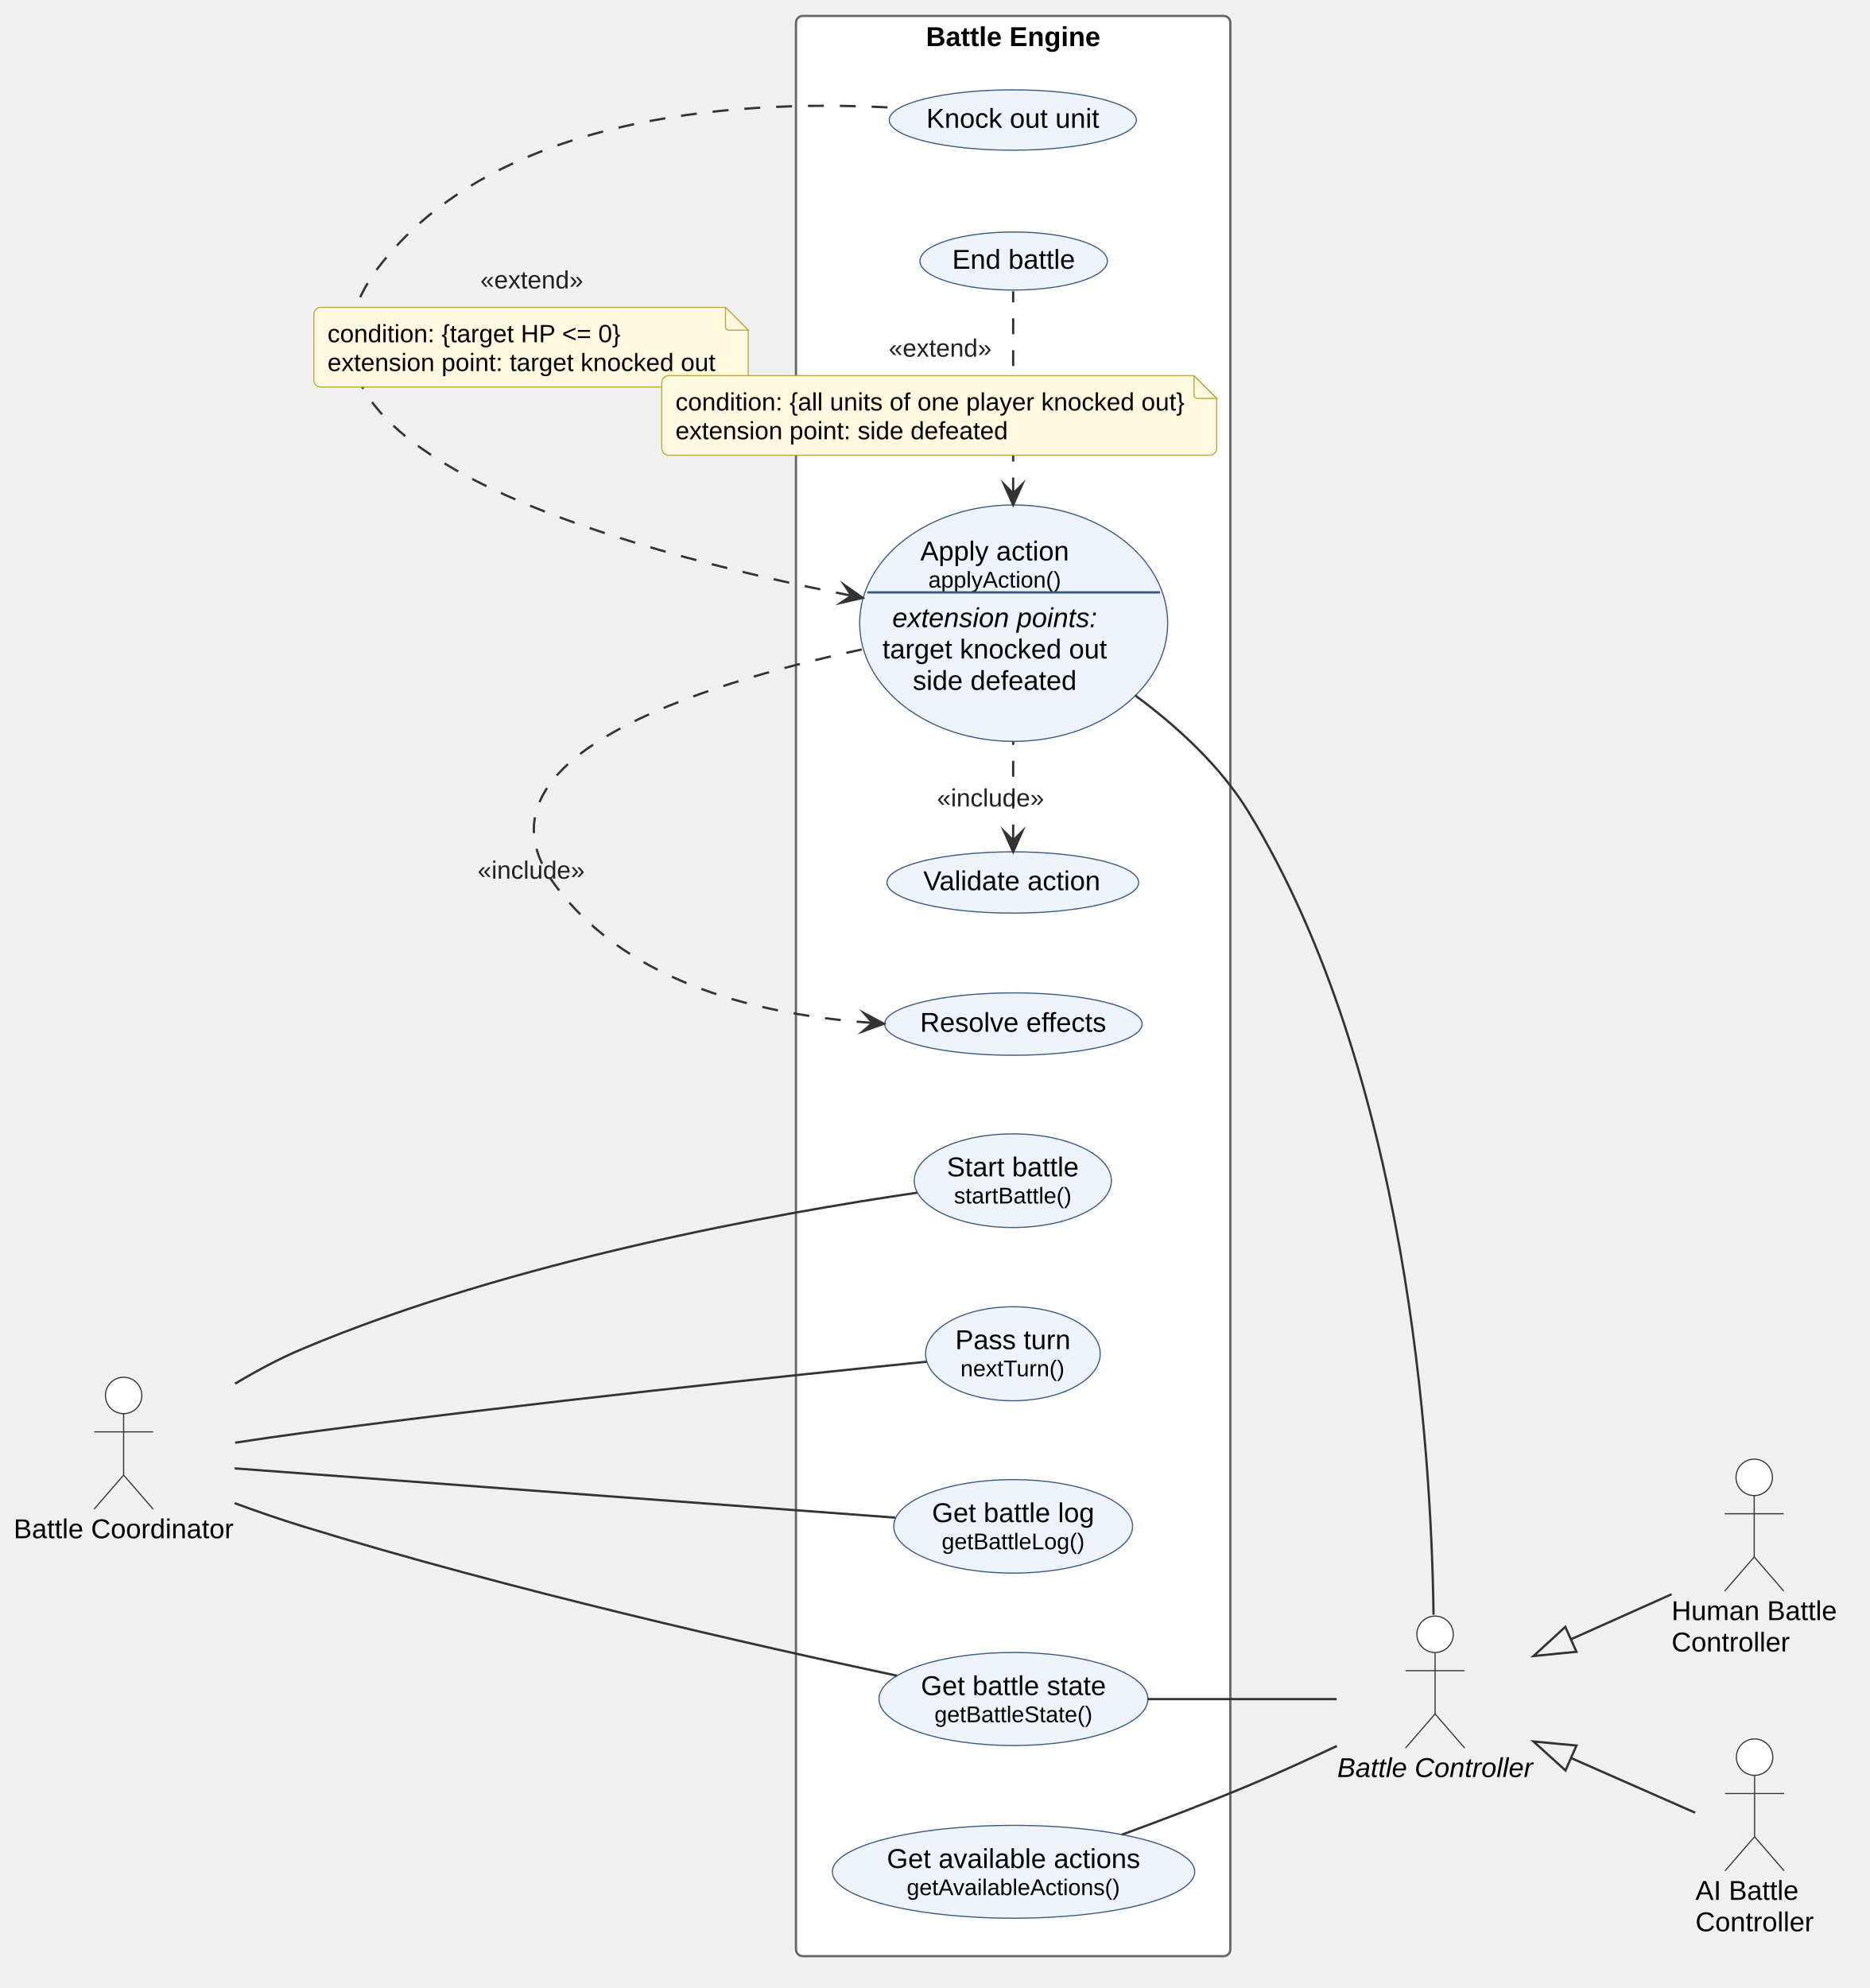
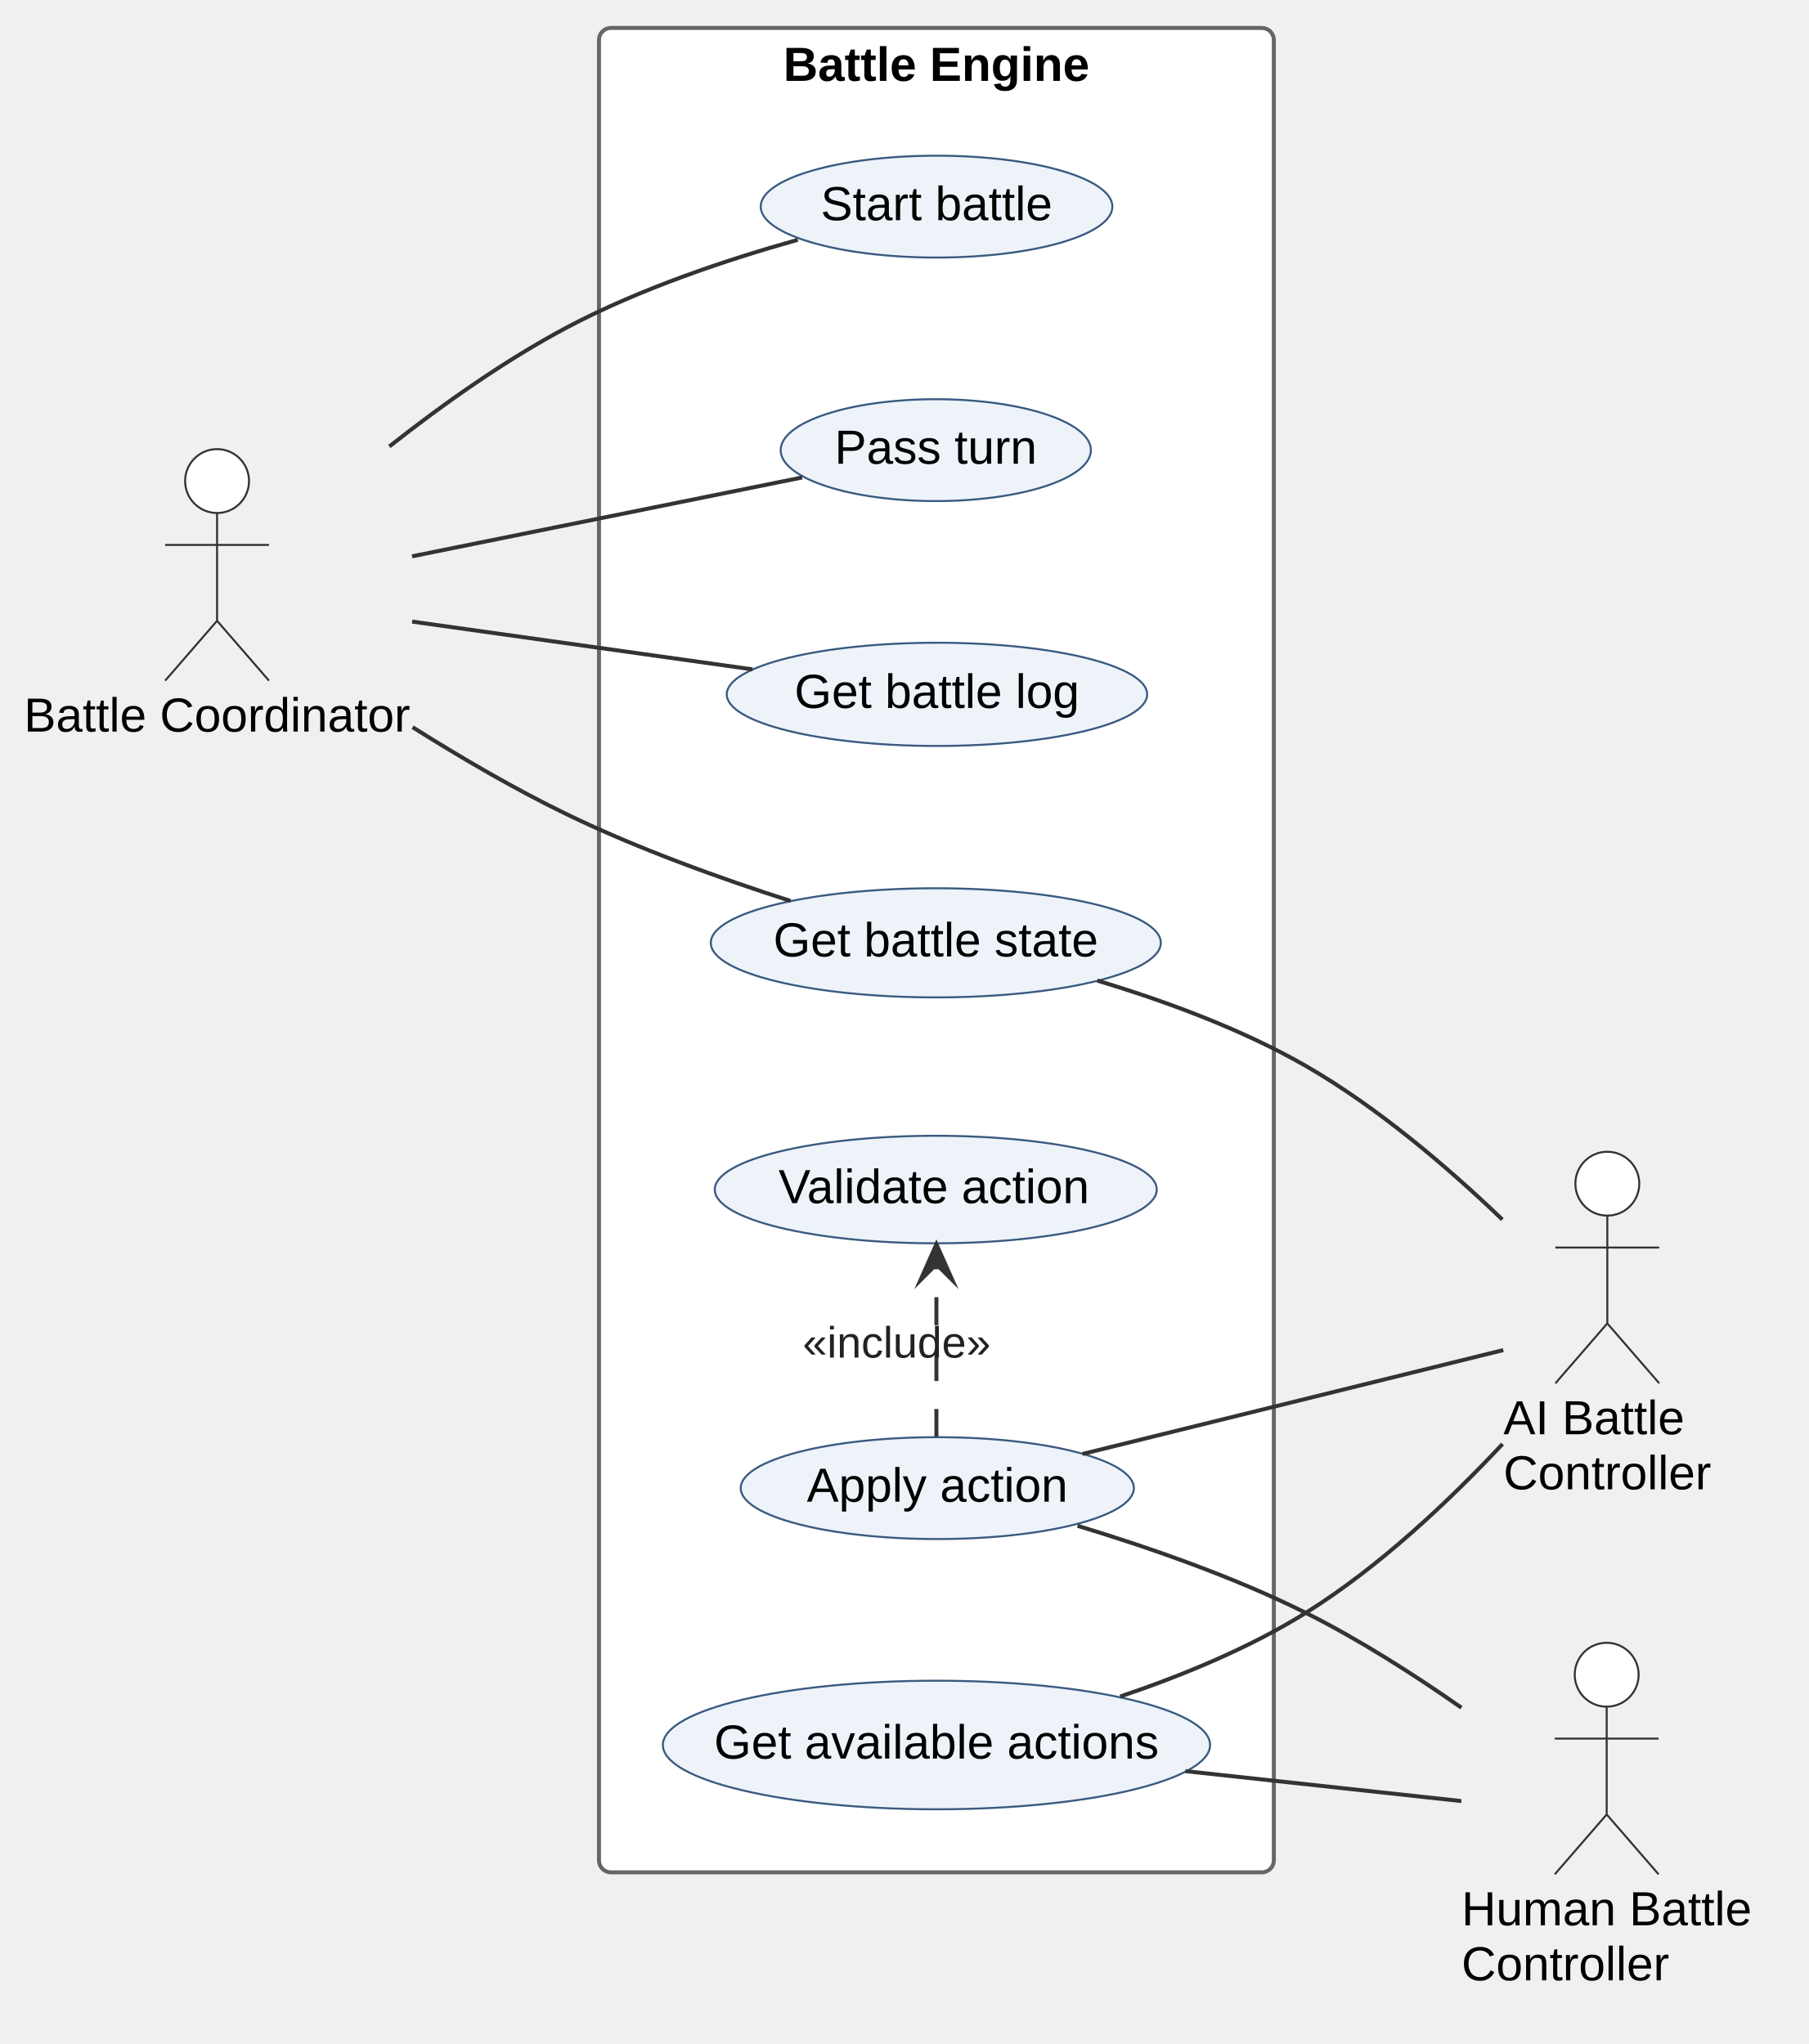
- <svg xmlns="http://www.w3.org/2000/svg" version="1.1" data-diagram-type="DESCRIPTION" style="width:822px;height:874px;background:#FFFFFF;" width="822px" height="874px" viewBox="0 0 822 874" zoomAndPan="magnify" preserveAspectRatio="none" contentStyleType="text/css">
+ <svg xmlns="http://www.w3.org/2000/svg" version="1.1" data-diagram-type="DESCRIPTION" style="width:453px;height:512px;background:#FFFFFF;" width="453px" height="512px" viewBox="0 0 453 512" zoomAndPan="magnify" preserveAspectRatio="none" contentStyleType="text/css">
  <defs />
  <g font-family="sans-serif" lengthAdjust="spacing">
    <g class="cluster" data-qualified-name="Battle Engine" id="ent0002" data-source-line="6">
-       <rect x="350" y="7" width="191" height="853" fill="#FFF" style="stroke:#666;stroke-width:1;" rx="3" ry="3" />
-       <text x="407.162" y="20.256" fill="#000" font-size="12" textLength="76.676" font-weight="700" font-family="Arial">Battle Engine</text>
+       <rect x="150" y="7" width="169" height="462" fill="#FFF" style="stroke:#666;stroke-width:1;" rx="3" ry="3" />
+       <text x="196.162" y="20.256" fill="#000" font-size="12" textLength="76.676" font-weight="700" font-family="Arial">Battle Engine</text>
    </g>
    <g class="entity" data-qualified-name="Battle Engine.S" id="ent0003" data-source-line="7">
-       <ellipse cx="445.34" cy="519.086" rx="43.34" ry="20.586" fill="#EEF3FA" style="stroke:#3A5A80;stroke-width:0.5;" />
-       <text x="416.325" y="517.167" fill="#000" font-size="12" textLength="58.031" font-family="Arial">Start battle</text>
-       <text x="419.5" y="529.09" fill="#000" font-size="10" textLength="51.68" font-family="Arial">startBattle()</text>
+       <ellipse cx="234.534" cy="51.757" rx="44.034" ry="12.757" fill="#EEF3FA" style="stroke:#3A5A80;stroke-width:0.5;" />
+       <text x="205.519" y="55.157" fill="#000" font-size="12" textLength="58.031" font-family="Arial">Start battle</text>
    </g>
    <g class="entity" data-qualified-name="Battle Engine.N" id="ent0004" data-source-line="8">
-       <ellipse cx="445.388" cy="595.161" rx="38.388" ry="20.661" fill="#EEF3FA" style="stroke:#3A5A80;stroke-width:0.5;" />
-       <text x="420.043" y="593.134" fill="#000" font-size="12" textLength="50.689" font-family="Arial">Pass turn</text>
-       <text x="422.326" y="605.057" fill="#000" font-size="10" textLength="46.123" font-family="Arial">nextTurn()</text>
+       <ellipse cx="234.343" cy="112.757" rx="38.843" ry="12.757" fill="#EEF3FA" style="stroke:#3A5A80;stroke-width:0.5;" />
+       <text x="208.998" y="116.157" fill="#000" font-size="12" textLength="50.689" font-family="Arial">Pass turn</text>
    </g>
    <g class="entity" data-qualified-name="Battle Engine.L" id="ent0005" data-source-line="9">
-       <ellipse cx="445.506" cy="671.046" rx="52.506" ry="20.546" fill="#EEF3FA" style="stroke:#3A5A80;stroke-width:0.5;" />
-       <text x="409.816" y="669.185" fill="#000" font-size="12" textLength="71.379" font-family="Arial">Get battle log</text>
-       <text x="414.097" y="681.108" fill="#000" font-size="10" textLength="62.817" font-family="Arial">getBattleLog()</text>
+       <ellipse cx="234.637" cy="173.927" rx="52.637" ry="12.927" fill="#EEF3FA" style="stroke:#3A5A80;stroke-width:0.5;" />
+       <text x="198.947" y="177.327" fill="#000" font-size="12" textLength="71.379" font-family="Arial">Get battle log</text>
    </g>
    <g class="entity" data-qualified-name="Battle Engine.G" id="ent0006" data-source-line="10">
-       <ellipse cx="445.628" cy="746.948" rx="59.128" ry="20.448" fill="#EEF3FA" style="stroke:#3A5A80;stroke-width:0.5;" />
-       <text x="404.937" y="745.229" fill="#000" font-size="12" textLength="81.381" font-family="Arial">Get battle state</text>
-       <text x="410.887" y="757.152" fill="#000" font-size="10" textLength="69.482" font-family="Arial">getBattleState()</text>
+       <ellipse cx="234.346" cy="236.169" rx="56.346" ry="13.669" fill="#EEF3FA" style="stroke:#3A5A80;stroke-width:0.5;" />
+       <text x="193.655" y="239.569" fill="#000" font-size="12" textLength="81.381" font-family="Arial">Get battle state</text>
    </g>
    <g class="entity" data-qualified-name="Battle Engine.A" id="ent0007" data-source-line="11">
-       <ellipse cx="445.662" cy="822.909" rx="79.662" ry="20.409" fill="#EEF3FA" style="stroke:#3A5A80;stroke-width:0.5;" />
-       <text x="389.963" y="821.246" fill="#000" font-size="12" textLength="111.398" font-family="Arial">Get available actions</text>
-       <text x="398.694" y="833.169" fill="#000" font-size="10" textLength="93.936" font-family="Arial">getAvailableActions()</text>
+       <ellipse cx="234.517" cy="437.103" rx="68.517" ry="16.103" fill="#EEF3FA" style="stroke:#3A5A80;stroke-width:0.5;" />
+       <text x="178.818" y="440.503" fill="#000" font-size="12" textLength="111.398" font-family="Arial">Get available actions</text>
    </g>
    <g class="entity" data-qualified-name="Battle Engine.AA" id="ent0008" data-source-line="12">
-       <ellipse cx="445.719" cy="273.963" rx="67.719" ry="51.963" fill="#EEF3FA" style="stroke:#3A5A80;stroke-width:0.5;" />
-       <text x="404.693" y="246.393" fill="#000" font-size="12" textLength="65.373" font-family="Arial">Apply action</text>
-       <text x="408.2" y="258.316" fill="#000" font-size="10" textLength="58.359" font-family="Arial">applyAction()</text>
-       <line x1="381.335" y1="260.435" x2="510.103" y2="260.435" style="stroke:#3A5A80;stroke-width:1;" />
-       <text x="392.351" y="275.691" fill="#000" font-size="12" textLength="90.059" font-style="italic" font-family="Arial">extension points:</text>
-       <text x="388.015" y="289.49" fill="#000" font-size="12" textLength="98.73" font-family="Arial">target knocked out</text>
-       <text x="401.351" y="303.289" fill="#000" font-size="12" textLength="72.059" font-family="Arial">side defeated</text>
+       <ellipse cx="234.726" cy="372.757" rx="49.226" ry="12.757" fill="#EEF3FA" style="stroke:#3A5A80;stroke-width:0.5;" />
+       <text x="202.039" y="376.157" fill="#000" font-size="12" textLength="65.373" font-family="Arial">Apply action</text>
    </g>
-     <g class="entity" data-qualified-name="Battle Engine.V" id="ent0009" data-source-line="18">
-       <ellipse cx="445.338" cy="387.968" rx="55.338" ry="13.468" fill="#EEF3FA" style="stroke:#3A5A80;stroke-width:0.5;" />
-       <text x="405.978" y="391.367" fill="#000" font-size="12" textLength="78.721" font-family="Arial">Validate action</text>
-     </g>
-     <g class="entity" data-qualified-name="Battle Engine.R" id="ent0010" data-source-line="19">
-       <ellipse cx="445.596" cy="450.219" rx="56.596" ry="13.719" fill="#EEF3FA" style="stroke:#3A5A80;stroke-width:0.5;" />
-       <text x="404.578" y="453.619" fill="#000" font-size="12" textLength="82.037" font-family="Arial">Resolve effects</text>
-     </g>
-     <g class="entity" data-qualified-name="Battle Engine.K" id="ent0011" data-source-line="20">
-       <ellipse cx="445.341" cy="52.768" rx="54.341" ry="13.268" fill="#EEF3FA" style="stroke:#3A5A80;stroke-width:0.5;" />
-       <text x="407.317" y="56.168" fill="#000" font-size="12" textLength="76.049" font-family="Arial">Knock out unit</text>
-     </g>
-     <g class="entity" data-qualified-name="Battle Engine.E" id="ent0012" data-source-line="21">
-       <ellipse cx="445.713" cy="114.757" rx="41.213" ry="12.757" fill="#EEF3FA" style="stroke:#3A5A80;stroke-width:0.5;" />
-       <text x="418.692" y="118.157" fill="#000" font-size="12" textLength="54.041" font-family="Arial">End battle</text>
+     <g class="entity" data-qualified-name="Battle Engine.V" id="ent0009" data-source-line="13">
+       <ellipse cx="234.338" cy="297.968" rx="55.338" ry="13.468" fill="#EEF3FA" style="stroke:#3A5A80;stroke-width:0.5;" />
+       <text x="194.978" y="301.367" fill="#000" font-size="12" textLength="78.721" font-family="Arial">Validate action</text>
    </g>
    <g class="entity" data-qualified-name="BC" id="ent0001" data-source-line="4">
-       <ellipse cx="54.36" cy="613.5" rx="8" ry="8" fill="#FFF" style="stroke:#333;stroke-width:0.5;" />
-       <path d="M54.36,621.5 L54.36,648.5 M41.36,629.5 L67.36,629.5 M54.36,648.5 L41.36,663.5 M54.36,648.5 L67.36,663.5" style="stroke:#333;stroke-width:0.5;" fill="none" />
-       <text x="6" y="676.256" fill="#000" font-size="12" textLength="96.721" font-family="Arial">Battle Coordinator</text>
+       <ellipse cx="54.36" cy="120.5" rx="8" ry="8" fill="#FFF" style="stroke:#333;stroke-width:0.5;" />
+       <path d="M54.36,128.5 L54.36,155.5 M41.36,136.5 L67.36,136.5 M54.36,155.5 L41.36,170.5 M54.36,155.5 L67.36,170.5" style="stroke:#333;stroke-width:0.5;" fill="none" />
+       <text x="6" y="183.256" fill="#000" font-size="12" textLength="96.721" font-family="Arial">Battle Coordinator</text>
    </g>
-     <g class="entity" data-qualified-name="CTRL" id="ent0013" data-source-line="24">
-       <ellipse cx="631.02" cy="718.5" rx="8" ry="8" fill="#FFF" style="stroke:#333;stroke-width:0.5;" />
-       <path d="M631.02,726.5 L631.02,753.5 M618.02,734.5 L644.02,734.5 M631.02,753.5 L618.02,768.5 M631.02,753.5 L644.02,768.5" style="stroke:#333;stroke-width:0.5;" fill="none" />
-       <text x="588" y="781.256" fill="#000" font-size="12" textLength="86.039" font-style="italic" font-family="Arial">Battle Controller</text>
+     <g class="entity" data-qualified-name="ABC" id="ent0010" data-source-line="16">
+       <ellipse cx="402.51" cy="296.5" rx="8" ry="8" fill="#FFF" style="stroke:#333;stroke-width:0.5;" />
+       <path d="M402.51,304.5 L402.51,331.5 M389.51,312.5 L415.51,312.5 M402.51,331.5 L389.51,346.5 M402.51,331.5 L415.51,346.5" style="stroke:#333;stroke-width:0.5;" fill="none" />
+       <text x="376.5" y="359.256" fill="#000" font-size="12" textLength="45.357" font-family="Arial">AI Battle</text>
+       <text x="376.5" y="373.055" fill="#000" font-size="12" textLength="52.02" font-family="Arial">Controller</text>
    </g>
-     <g class="entity" data-qualified-name="HBC" id="ent0014" data-source-line="25">
-       <ellipse cx="771.352" cy="649.5" rx="8" ry="8" fill="#FFF" style="stroke:#333;stroke-width:0.5;" />
-       <path d="M771.352,657.5 L771.352,684.5 M758.352,665.5 L784.352,665.5 M771.352,684.5 L758.352,699.5 M771.352,684.5 L784.352,699.5" style="stroke:#333;stroke-width:0.5;" fill="none" />
-       <text x="735" y="712.256" fill="#000" font-size="12" textLength="72.703" font-family="Arial">Human Battle</text>
-       <text x="735" y="726.055" fill="#000" font-size="12" textLength="52.02" font-family="Arial">Controller</text>
+     <g class="entity" data-qualified-name="HBC" id="ent0011" data-source-line="17">
+       <ellipse cx="402.352" cy="419.5" rx="8" ry="8" fill="#FFF" style="stroke:#333;stroke-width:0.5;" />
+       <path d="M402.352,427.5 L402.352,454.5 M389.352,435.5 L415.352,435.5 M402.352,454.5 L389.352,469.5 M402.352,454.5 L415.352,469.5" style="stroke:#333;stroke-width:0.5;" fill="none" />
+       <text x="366" y="482.256" fill="#000" font-size="12" textLength="72.703" font-family="Arial">Human Battle</text>
+       <text x="366" y="496.055" fill="#000" font-size="12" textLength="52.02" font-family="Arial">Controller</text>
    </g>
-     <g class="entity" data-qualified-name="ABC" id="ent0015" data-source-line="26">
-       <ellipse cx="771.51" cy="772.5" rx="8" ry="8" fill="#FFF" style="stroke:#333;stroke-width:0.5;" />
-       <path d="M771.51,780.5 L771.51,807.5 M758.51,788.5 L784.51,788.5 M771.51,807.5 L758.51,822.5 M771.51,807.5 L784.51,822.5" style="stroke:#333;stroke-width:0.5;" fill="none" />
-       <text x="745.5" y="835.256" fill="#000" font-size="12" textLength="45.357" font-family="Arial">AI Battle</text>
-       <text x="745.5" y="849.055" fill="#000" font-size="12" textLength="52.02" font-family="Arial">Controller</text>
+     <g class="link" data-entity-1="ent0001" data-entity-2="ent0003" id="lnk12" data-source-line="19" data-link-type="association">
+       <path d="M97.51,111.83 C111.05,101.15 126.56,90.19 142,82 C160.16,72.36 182,65.06 199.78,60.07" style="stroke:#333;stroke-width:1;" fill="none" id="BC-S" />
    </g>
-     <g class="link" data-entity-1="ent0001" data-entity-2="ent0003" id="lnk16" data-source-line="28" data-link-type="association">
-       <path d="M103.36,608.33 C112.88,602.63 123.02,597.2 133,593 C225.47,554.07 342.4,533.25 403.33,524.35" style="stroke:#333;stroke-width:1;" fill="none" id="BC-S" />
+     <g class="link" data-entity-1="ent0001" data-entity-2="ent0004" id="lnk13" data-source-line="20" data-link-type="association">
+       <path d="M103.2,139.35 C134.09,133.1 173.52,125.13 200.87,119.6" style="stroke:#333;stroke-width:1;" fill="none" id="BC-N" />
    </g>
-     <g class="link" data-entity-1="ent0001" data-entity-2="ent0004" id="lnk17" data-source-line="29" data-link-type="association">
-       <path d="M103.41,634.26 C113.19,632.77 123.42,631.28 133,630 C231.98,616.78 349.11,604.53 407.52,598.65" style="stroke:#333;stroke-width:1;" fill="none" id="BC-N" />
+     <g class="link" data-entity-1="ent0001" data-entity-2="ent0005" id="lnk14" data-source-line="21" data-link-type="association">
+       <path d="M103.2,155.7 C129.67,159.42 162.39,164.01 188.43,167.67" style="stroke:#333;stroke-width:1;" fill="none" id="BC-L" />
    </g>
-     <g class="link" data-entity-1="ent0001" data-entity-2="ent0005" id="lnk18" data-source-line="30" data-link-type="association">
-       <path d="M103.2,645.56 C176.95,651.05 318.01,661.57 393.63,667.21" style="stroke:#333;stroke-width:1;" fill="none" id="BC-L" />
+     <g class="link" data-entity-1="ent0001" data-entity-2="ent0006" id="lnk15" data-source-line="22" data-link-type="association">
+       <path d="M103.32,182.15 C115.61,189.9 129.03,197.71 142,204 C159.87,212.66 180.71,220.14 197.98,225.68" style="stroke:#333;stroke-width:1;" fill="none" id="BC-G" />
    </g>
-     <g class="link" data-entity-1="ent0001" data-entity-2="ent0006" id="lnk19" data-source-line="31" data-link-type="association">
-       <path d="M103.15,660.84 C112.95,664.43 123.25,668 133,671 C223.97,699.01 332.4,723.51 394.37,736.69" style="stroke:#333;stroke-width:1;" fill="none" id="BC-G" />
+     <g class="link" data-entity-1="ent0006" data-entity-2="ent0010" id="lnk16" data-source-line="23" data-link-type="association">
+       <path d="M274.78,245.63 C291.52,250.66 310.86,257.72 327,267 C345,277.36 362.63,292.44 376.22,305.48" style="stroke:#333;stroke-width:1;" fill="none" id="G-ABC" />
    </g>
-     <g class="link" data-entity-1="ent0006" data-entity-2="ent0013" id="lnk20" data-source-line="32" data-link-type="association">
-       <path d="M504.56,747 C531.55,747 563.05,747 587.73,747" style="stroke:#333;stroke-width:1;" fill="none" id="G-CTRL" />
+     <g class="link" data-entity-1="ent0007" data-entity-2="ent0010" id="lnk17" data-source-line="24" data-link-type="association">
+       <path d="M280.52,424.96 C295.91,419.78 312.81,412.84 327,404 C345.32,392.59 362.83,376.05 376.27,361.71" style="stroke:#333;stroke-width:1;" fill="none" id="A-ABC" />
    </g>
-     <g class="link" data-entity-1="ent0007" data-entity-2="ent0013" id="lnk21" data-source-line="33" data-link-type="association">
-       <path d="M493.25,806.6 C510.86,800.18 530.97,792.56 549,785 C561.75,779.66 575.42,773.44 587.84,767.59" style="stroke:#333;stroke-width:1;" fill="none" id="A-CTRL" />
+     <g class="link" data-entity-1="ent0008" data-entity-2="ent0010" id="lnk18" data-source-line="25" data-link-type="association">
+       <path d="M271.11,364.2 C302.83,356.37 348.45,345.1 376.46,338.18" style="stroke:#333;stroke-width:1;" fill="none" id="AA-ABC" />
    </g>
-     <g class="link" data-entity-1="ent0008" data-entity-2="ent0013" id="lnk22" data-source-line="34" data-link-type="association">
-       <path d="M499.15,305.73 C517.55,319.32 536.66,336.76 549,357 C618.92,471.7 629.37,636.88 630.34,709.89" style="stroke:#333;stroke-width:1;" fill="none" id="AA-CTRL" />
+     <g class="link" data-entity-1="ent0007" data-entity-2="ent0011" id="lnk19" data-source-line="26" data-link-type="association">
+       <path d="M296.84,443.65 C320.11,446.18 345.83,448.96 365.95,451.15" style="stroke:#333;stroke-width:1;" fill="none" id="A-HBC" />
    </g>
-     <g class="link" data-entity-1="ent0013" data-entity-2="ent0014" id="lnk23" data-source-line="35" data-link-type="extension">
-       <path d="M690.739,720.705 C710.149,712.015 716.47,709.18 734.98,700.9" style="stroke:#333;stroke-width:1;" fill="none" id="CTRL-backto-HBC" />
-       <polygon points="674.31,728.06,693.19,726.181,688.287,715.229,674.31,728.06" fill="none" style="stroke:#333;stroke-width:1;stroke-linejoin:miter;stroke-miterlimit:10;" />
+     <g class="link" data-entity-1="ent0008" data-entity-2="ent0011" id="lnk20" data-source-line="27" data-link-type="association">
+       <path d="M269.85,382.2 C287.41,387.51 308.85,394.93 327,404 C340.32,410.66 354.01,419.4 365.97,427.76" style="stroke:#333;stroke-width:1;" fill="none" id="AA-HBC" />
    </g>
-     <g class="link" data-entity-1="ent0013" data-entity-2="ent0015" id="lnk24" data-source-line="36" data-link-type="extension">
-       <path d="M690.783,772.885 C714.013,783.115 725.56,788.21 745.35,796.92" style="stroke:#333;stroke-width:1;" fill="none" id="CTRL-backto-ABC" />
-       <polygon points="674.31,765.63,688.365,778.376,693.202,767.393,674.31,765.63" fill="none" style="stroke:#333;stroke-width:1;stroke-linejoin:miter;stroke-miterlimit:10;" />
-     </g>
-     <g class="link" data-entity-1="ent0009" data-entity-2="ent0008" id="lnk25" data-source-line="38" data-link-type="dependency">
-       <path d="M445.5,369.48 C445.5,357.38 445.5,343.87 445.5,326.01" style="stroke:#333;stroke-width:1;stroke-dasharray:7,7;" fill="none" id="V-backto-AA" />
-       <polygon points="445.5,374.48,449.5,365.48,445.5,369.48,441.5,365.48,445.5,374.48" fill="#333" style="stroke:#333;stroke-width:1;stroke-linejoin:miter;stroke-miterlimit:10;" />
-       <text x="412" y="354.568" fill="#222" font-size="11" textLength="47.094" font-family="Arial">«include»</text>
-     </g>
-     <g class="link" data-entity-1="ent0010" data-entity-2="ent0008" id="lnk26" data-source-line="39" data-link-type="dependency">
-       <path d="M383.663,449.706 C336.463,446.356 276.93,433.52 244,389 C203.16,333.79 306.1,301.11 379.42,285.44" style="stroke:#333;stroke-width:1;stroke-dasharray:7,7;" fill="none" id="R-backto-AA" />
-       <polygon points="388.65,450.06,379.956,445.433,383.663,449.706,379.389,453.413,388.65,450.06" fill="#333" style="stroke:#333;stroke-width:1;stroke-linejoin:miter;stroke-miterlimit:10;" />
-       <text x="210" y="386.318" fill="#222" font-size="11" textLength="47.094" font-family="Arial">«include»</text>
-     </g>
-     <g class="link" data-entity-1="ent0008" data-entity-2="ent0011" id="lnk27" data-source-line="40" data-link-type="dependency">
-       <path d="M374.424,261.886 C273.394,242.026 103.72,195.87 168,115.5 C221.9,48.11 331.52,43.6 395.67,47.52" style="stroke:#333;stroke-width:1;stroke-dasharray:7,7;" fill="none" id="AA-backto-K" />
-       <polygon points="379.33,262.85,371.271,257.189,374.424,261.886,369.727,265.039,379.33,262.85" fill="#333" style="stroke:#333;stroke-width:1;stroke-linejoin:miter;stroke-miterlimit:10;" />
-       <text x="211.175" y="126.818" fill="#222" font-size="11" textLength="45.262" font-family="Arial">«extend»</text>
-       <path d="M138,138.149 L138,167.149 A3,3 0 0 0 141,170.149 L326,170.149 A3,3 0 0 0 329,167.149 L329,145.149 L319,135.149 L141,135.149 A3,3 0 0 0 138,138.149" style="stroke:#BFA640;stroke-width:0.5;" fill="#FFF9E0" />
-       <path d="M319,135.149 L319,143.649 A1.5,1.5 0 0 0 320.5,145.149 L329,145.149 L319,135.149" style="stroke:#BFA640;stroke-width:0.5;" fill="#FFF9E0" />
-       <text x="144" y="150.467" fill="#000" font-size="11" textLength="129.035" font-family="Arial">condition: {target HP &lt;= 0}</text>
-       <text x="144" y="163.116" fill="#000" font-size="11" textLength="170.613" font-family="Arial">extension point: target knocked out</text>
-     </g>
-     <g class="link" data-entity-1="ent0008" data-entity-2="ent0012" id="lnk28" data-source-line="45" data-link-type="dependency">
-       <path d="M445.5,216.94 C445.5,183.79 445.5,148.39 445.5,128.04" style="stroke:#333;stroke-width:1;stroke-dasharray:7,7;" fill="none" id="AA-backto-E" />
-       <polygon points="445.5,221.94,449.5,212.94,445.5,216.94,441.5,212.94,445.5,221.94" fill="#333" style="stroke:#333;stroke-width:1;stroke-linejoin:miter;stroke-miterlimit:10;" />
-       <text x="390.778" y="156.818" fill="#222" font-size="11" textLength="45.262" font-family="Arial">«extend»</text>
-       <path d="M291,168.149 L291,197.149 A3,3 0 0 0 294,200.149 L532,200.149 A3,3 0 0 0 535,197.149 L535,175.149 L525,165.149 L294,165.149 A3,3 0 0 0 291,168.149" style="stroke:#BFA640;stroke-width:0.5;" fill="#FFF9E0" />
-       <path d="M525,165.149 L525,173.649 A1.5,1.5 0 0 0 526.5,175.149 L535,175.149 L525,165.149" style="stroke:#BFA640;stroke-width:0.5;" fill="#FFF9E0" />
-       <text x="297" y="180.467" fill="#000" font-size="11" textLength="223.819" font-family="Arial">condition: {all units of one player knocked out}</text>
-       <text x="297" y="193.116" fill="#000" font-size="11" textLength="146.164" font-family="Arial">extension point: side defeated</text>
+     <g class="link" data-entity-1="ent0008" data-entity-2="ent0009" id="lnk21" data-source-line="29" data-link-type="dependency">
+       <path d="M234.5,359.94 C234.5,346.42 234.5,330.41 234.5,316.67" style="stroke:#333;stroke-width:1;stroke-dasharray:7,7;" fill="none" id="AA-to-V" />
+       <polygon points="234.5,311.67,230.5,320.67,234.5,316.67,238.5,320.67,234.5,311.67" fill="#333" style="stroke:#333;stroke-width:1;stroke-linejoin:miter;stroke-miterlimit:10;" />
+       <text x="201" y="340.068" fill="#222" font-size="11" textLength="47.094" font-family="Arial">«include»</text>
    </g>
  </g>
</svg>
